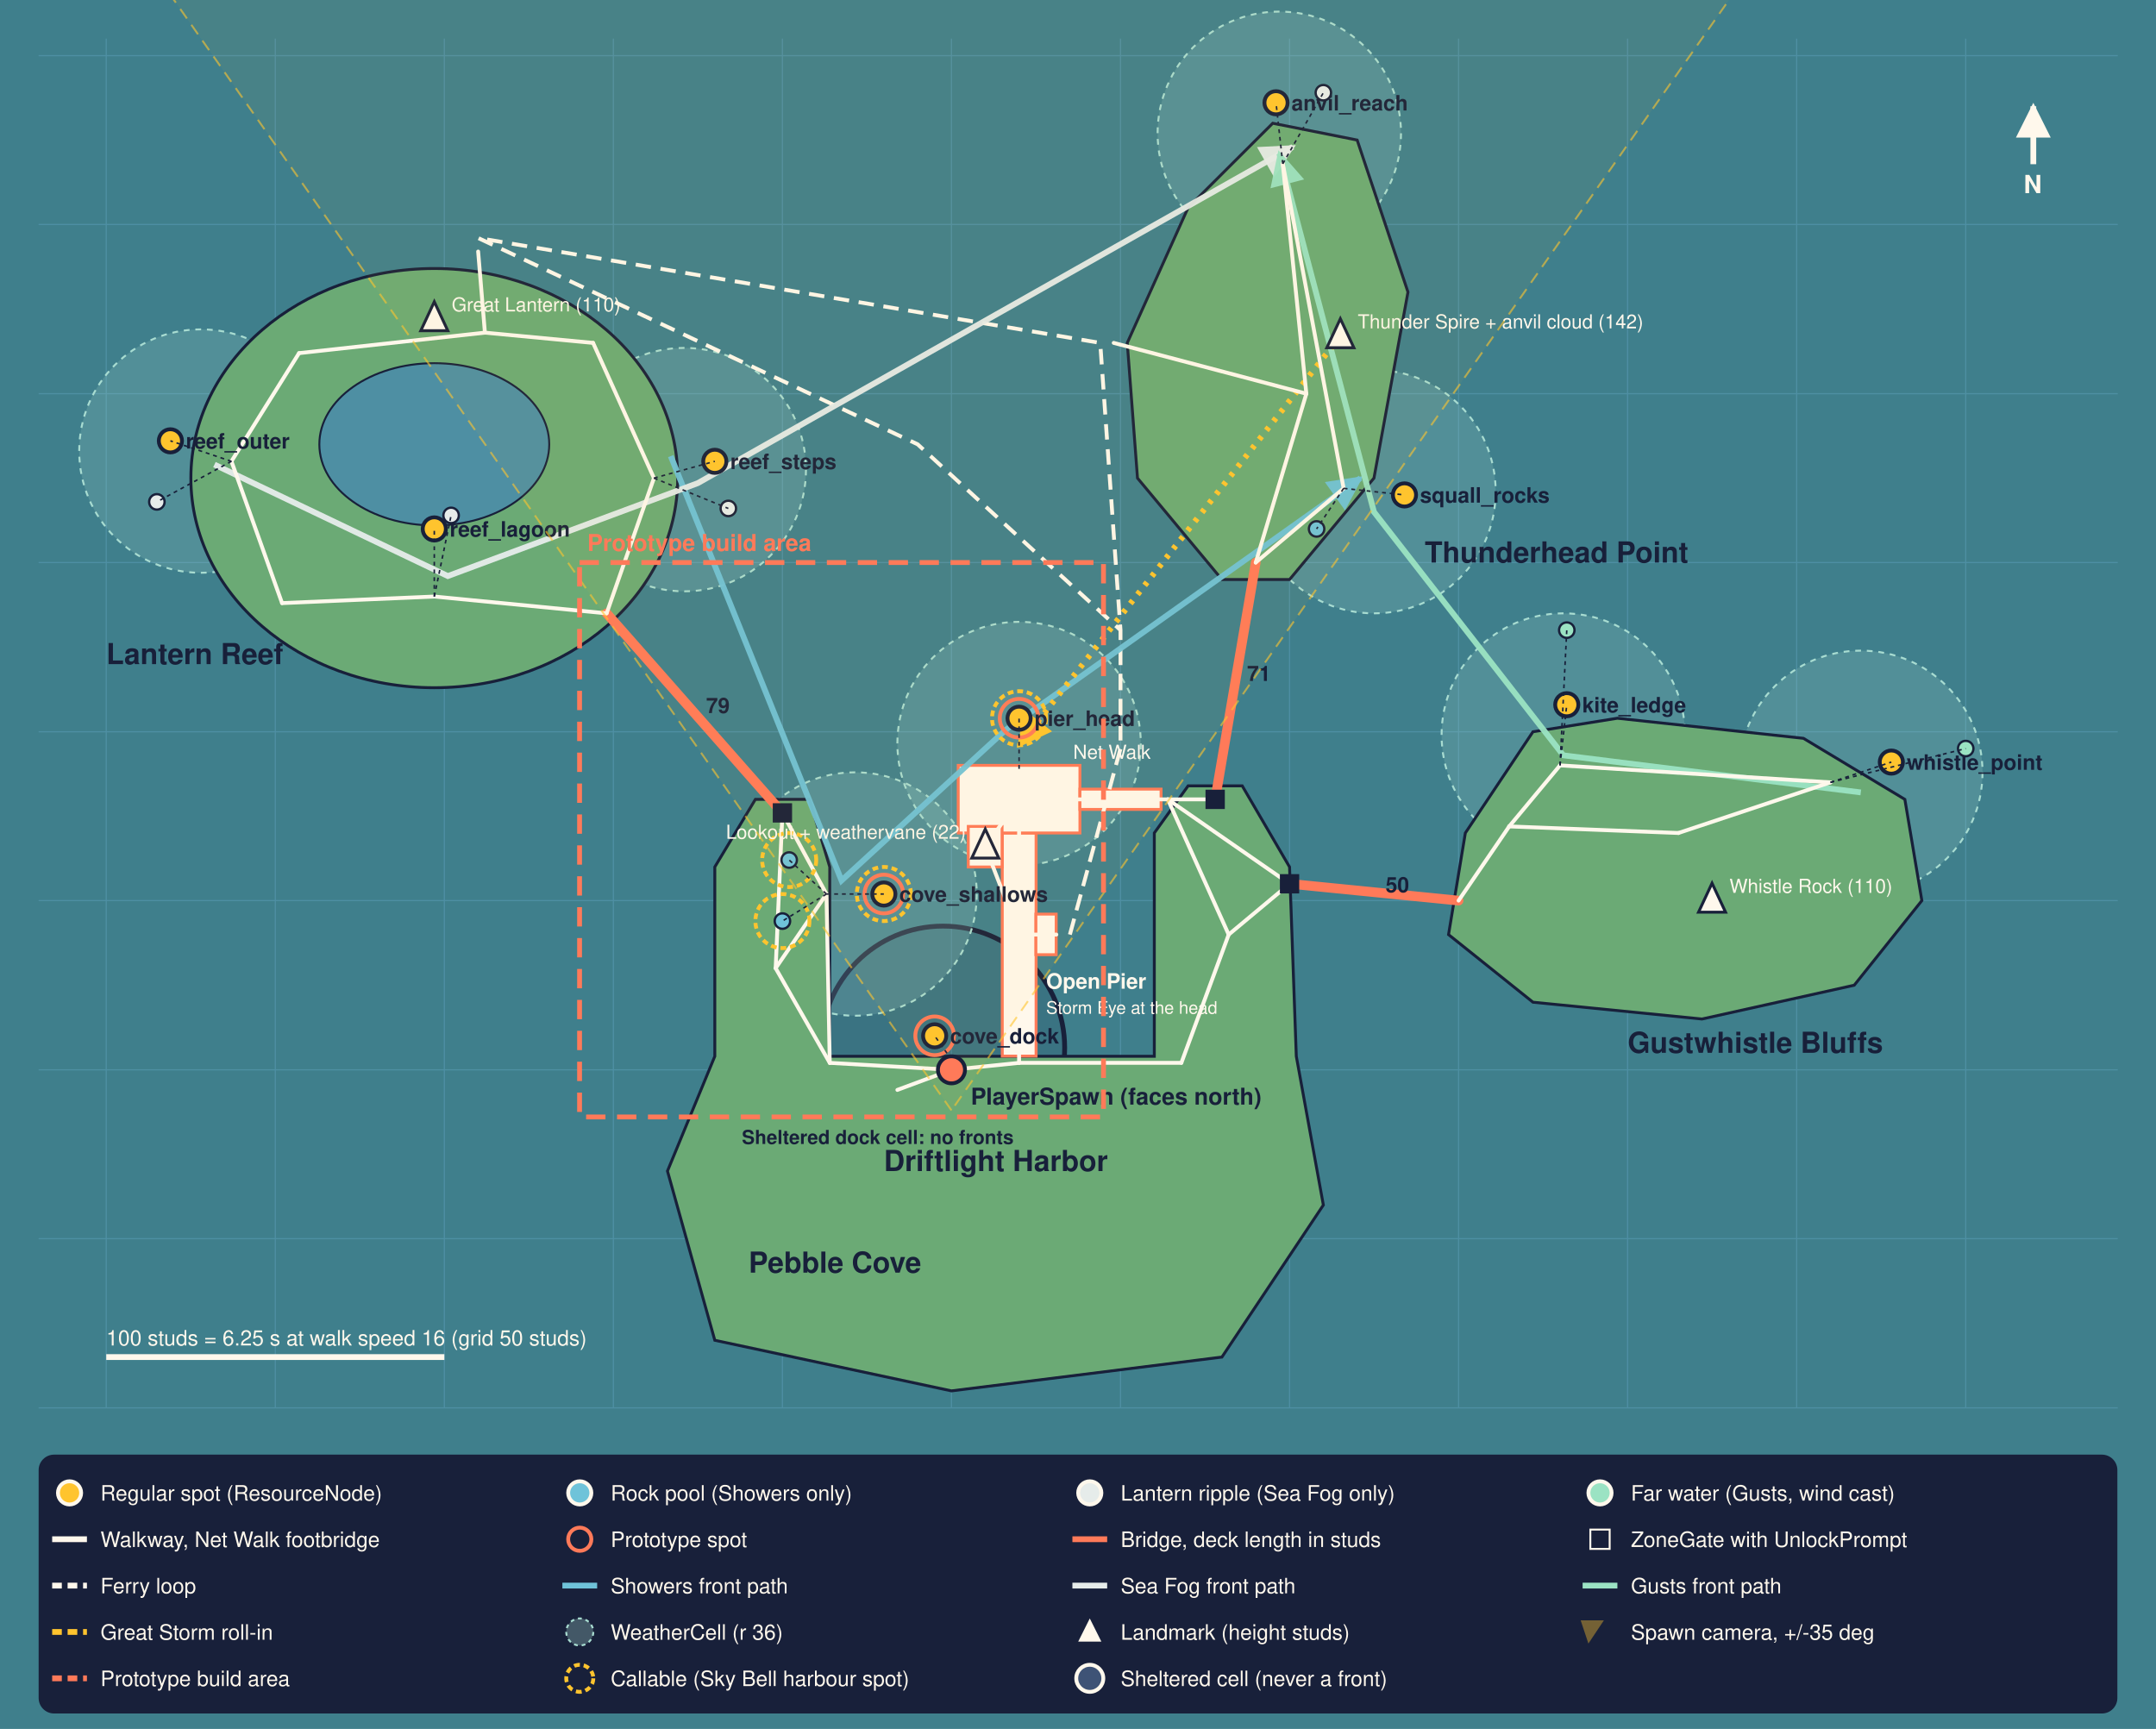
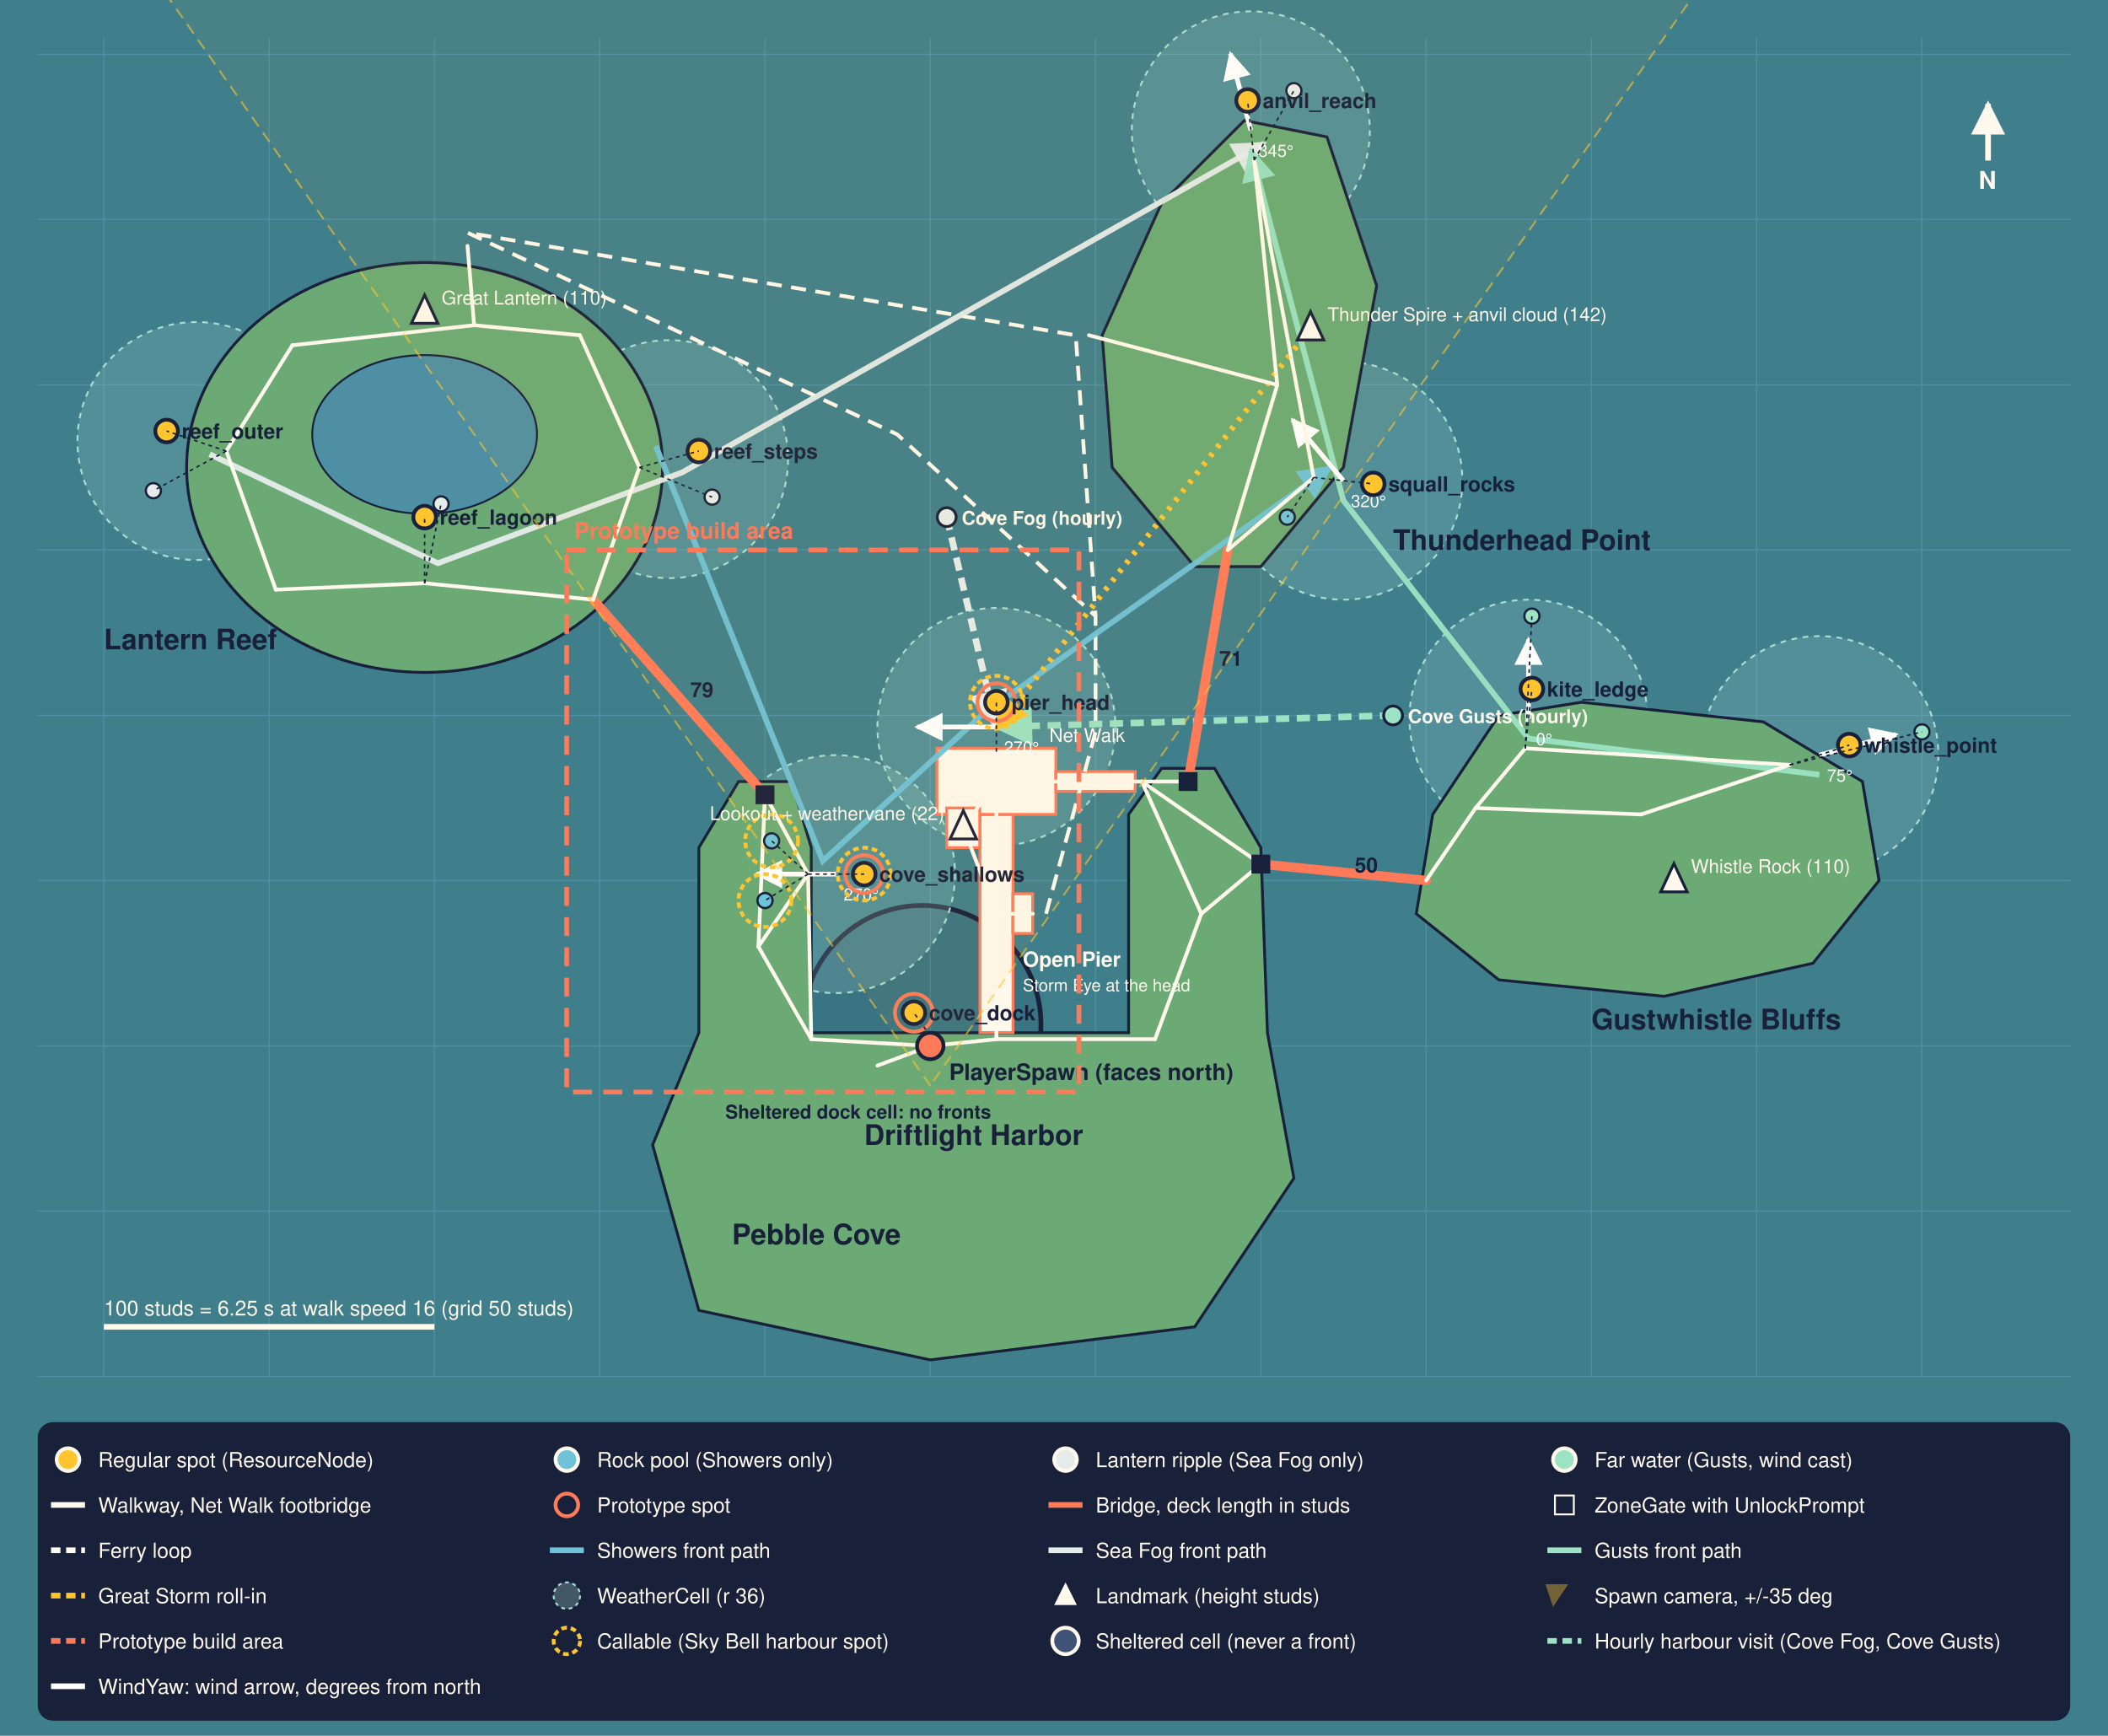
- <svg xmlns="http://www.w3.org/2000/svg" width="1116" height="895" viewBox="0 0 1116 895" font-family="Helvetica, Arial, sans-serif">
+ <svg xmlns="http://www.w3.org/2000/svg" width="1116" height="919" viewBox="0 0 1116 919" font-family="Helvetica, Arial, sans-serif">
  <defs>
    <marker id="arrow" viewBox="0 0 10 10" refX="9" refY="5" markerWidth="6" markerHeight="6" orient="auto-start-reverse">
      <path d="M0,0 L10,5 L0,10 z" fill="context-stroke" />
    </marker>
  </defs>
-   <rect x="0" y="0" width="1116" height="895" fill="#3F7F8C" />
+   <rect x="0" y="0" width="1116" height="919" fill="#3F7F8C" />
  <line x1="55.0" y1="20.0" x2="55.0" y2="728.8" stroke="#4E8FA3" stroke-width="0.6" />
  <line x1="142.5" y1="20.0" x2="142.5" y2="728.8" stroke="#4E8FA3" stroke-width="0.6" />
  <line x1="230.0" y1="20.0" x2="230.0" y2="728.8" stroke="#4E8FA3" stroke-width="0.6" />
  <line x1="317.5" y1="20.0" x2="317.5" y2="728.8" stroke="#4E8FA3" stroke-width="0.6" />
  <line x1="405.0" y1="20.0" x2="405.0" y2="728.8" stroke="#4E8FA3" stroke-width="0.6" />
  <line x1="492.5" y1="20.0" x2="492.5" y2="728.8" stroke="#4E8FA3" stroke-width="0.6" />
  <line x1="580.0" y1="20.0" x2="580.0" y2="728.8" stroke="#4E8FA3" stroke-width="0.6" />
  <line x1="667.5" y1="20.0" x2="667.5" y2="728.8" stroke="#4E8FA3" stroke-width="0.6" />
  <line x1="755.0" y1="20.0" x2="755.0" y2="728.8" stroke="#4E8FA3" stroke-width="0.6" />
  <line x1="842.5" y1="20.0" x2="842.5" y2="728.8" stroke="#4E8FA3" stroke-width="0.6" />
  <line x1="930.0" y1="20.0" x2="930.0" y2="728.8" stroke="#4E8FA3" stroke-width="0.6" />
  <line x1="1017.5" y1="20.0" x2="1017.5" y2="728.8" stroke="#4E8FA3" stroke-width="0.6" />
  <line x1="20.0" y1="28.8" x2="1096.2" y2="28.8" stroke="#4E8FA3" stroke-width="0.6" />
  <line x1="20.0" y1="116.2" x2="1096.2" y2="116.2" stroke="#4E8FA3" stroke-width="0.6" />
  <line x1="20.0" y1="203.8" x2="1096.2" y2="203.8" stroke="#4E8FA3" stroke-width="0.6" />
  <line x1="20.0" y1="291.2" x2="1096.2" y2="291.2" stroke="#4E8FA3" stroke-width="0.6" />
  <line x1="20.0" y1="378.8" x2="1096.2" y2="378.8" stroke="#4E8FA3" stroke-width="0.6" />
  <line x1="20.0" y1="466.2" x2="1096.2" y2="466.2" stroke="#4E8FA3" stroke-width="0.6" />
  <line x1="20.0" y1="553.8" x2="1096.2" y2="553.8" stroke="#4E8FA3" stroke-width="0.6" />
  <line x1="20.0" y1="641.2" x2="1096.2" y2="641.2" stroke="#4E8FA3" stroke-width="0.6" />
  <line x1="20.0" y1="728.8" x2="1096.2" y2="728.8" stroke="#4E8FA3" stroke-width="0.6" />
  <circle cx="488.1" cy="542.4" r="63.0" fill="#18203A" fill-opacity="0.12" stroke="#18203A" stroke-width="2.5" />
  <circle cx="442.6" cy="462.8" r="63.0" fill="#A8DCD1" fill-opacity="0.18" stroke="#A8DCD1" stroke-dasharray="3,3" stroke-width="1" />
  <circle cx="527.5" cy="384.9" r="63.0" fill="#A8DCD1" fill-opacity="0.18" stroke="#A8DCD1" stroke-dasharray="3,3" stroke-width="1" />
  <circle cx="354.2" cy="243.1" r="63.0" fill="#A8DCD1" fill-opacity="0.18" stroke="#A8DCD1" stroke-dasharray="3,3" stroke-width="1" />
  <circle cx="224.8" cy="291.2" r="63.0" fill="#A8DCD1" fill-opacity="0.18" stroke="#A8DCD1" stroke-dasharray="3,3" stroke-width="1" />
  <circle cx="104.0" cy="233.5" r="63.0" fill="#A8DCD1" fill-opacity="0.18" stroke="#A8DCD1" stroke-dasharray="3,3" stroke-width="1" />
  <circle cx="809.2" cy="380.5" r="63.0" fill="#A8DCD1" fill-opacity="0.18" stroke="#A8DCD1" stroke-dasharray="3,3" stroke-width="1" />
  <circle cx="963.2" cy="399.8" r="63.0" fill="#A8DCD1" fill-opacity="0.18" stroke="#A8DCD1" stroke-dasharray="3,3" stroke-width="1" />
  <circle cx="711.2" cy="254.5" r="63.0" fill="#A8DCD1" fill-opacity="0.18" stroke="#A8DCD1" stroke-dasharray="3,3" stroke-width="1" />
  <circle cx="662.2" cy="69.0" r="63.0" fill="#A8DCD1" fill-opacity="0.18" stroke="#A8DCD1" stroke-dasharray="3,3" stroke-width="1" />
  <polygon points="370.0,546.8 370.0,448.8 391.0,413.8 419.0,413.8 429.5,448.8 429.5,546.8 597.5,546.8 597.5,431.2 615.0,406.8 643.0,406.8 667.5,448.8 671.0,546.8 685.0,623.8 632.5,702.5 492.5,720.0 370.0,693.8 345.5,606.2" fill="#6BAA75" stroke="#18203A" stroke-width="1.5" />
  <polygon points="749.8,483.8 758.5,431.2 793.5,378.8 837.2,371.8 933.5,382.2 986.0,413.8 994.8,466.2 959.8,510.0 881.0,527.5 793.5,518.8" fill="#6BAA75" stroke="#18203A" stroke-width="1.5" />
  <polygon points="632.5,300.0 667.5,300.0 711.2,247.5 728.8,151.2 702.5,72.5 658.8,63.8 615.0,107.5 583.5,177.5 588.8,247.5" fill="#6BAA75" stroke="#18203A" stroke-width="1.5" />
  <ellipse cx="224.8" cy="247.5" rx="126.0" ry="108.5" fill="#6BAA75" stroke="#18203A" stroke-width="1.5" />
  <ellipse cx="224.8" cy="230.0" rx="59.5" ry="42.0" fill="#4E8FA3" stroke="#18203A" stroke-width="1" />
  <rect x="518.8" y="431.2" width="17.5" height="115.5" fill="#FFF8EC" stroke="#FF7A59" stroke-width="1.5" />
  <rect x="496.0" y="396.2" width="63.0" height="35.0" fill="#FFF8EC" stroke="#FF7A59" stroke-width="1.5" />
  <rect x="501.2" y="427.8" width="17.5" height="21.0" fill="#FFF8EC" stroke="#FF7A59" stroke-width="1.5" />
  <rect x="559.0" y="408.5" width="42.0" height="10.5" fill="#FFF8EC" stroke="#FF7A59" stroke-width="1.5" />
  <rect x="536.2" y="473.2" width="10.5" height="21.0" fill="#FFF8EC" stroke="#FF7A59" stroke-width="1.5" />
  <polyline points="553.8,483.8 580.0,387.5 580.0,326.2 569.5,177.5 247.5,123.2 475.0,230.0 580.0,326.2 580.0,387.5 553.8,483.8" fill="none" stroke="#FFF8EC" stroke-width="2" stroke-dasharray="8,5" />
  <polyline points="347.2,236.1 435.6,455.8 520.5,377.9 704.2,247.5" fill="none" stroke="#6FC3D9" stroke-width="3" stroke-opacity="0.95" marker-end="url(#arrow)" />
  <polyline points="111.0,240.5 231.8,298.2 361.2,250.1 669.2,76.0" fill="none" stroke="#E6ECEA" stroke-width="3" stroke-opacity="0.95" marker-end="url(#arrow)" />
  <polyline points="963.2,410.2 809.2,391.0 711.2,265.0 662.2,79.5" fill="none" stroke="#9BE3C3" stroke-width="3" stroke-opacity="0.95" marker-end="url(#arrow)" />
+   <polyline points="501.2,273.8 527.5,384.9" fill="none" stroke="#E6ECEA" stroke-width="3.5" stroke-dasharray="7,4" marker-end="url(#arrow)" />
+   <circle cx="501.2" cy="273.8" r="5" fill="#E6ECEA" stroke="#18203A" stroke-width="1.5" />
+   <text x="509.2" y="277.8" font-size="10" font-weight="bold" fill="#FFF8EC">Cove Fog (hourly)</text>
+   <polyline points="737.5,378.8 527.5,384.9" fill="none" stroke="#9BE3C3" stroke-width="3.5" stroke-dasharray="7,4" marker-end="url(#arrow)" />
+   <circle cx="737.5" cy="378.8" r="5" fill="#9BE3C3" stroke="#18203A" stroke-width="1.5" />
+   <text x="745.5" y="382.8" font-size="10" font-weight="bold" fill="#FFF8EC">Cove Gusts (hourly)</text>
+   <line x1="809.2" y1="380.5" x2="809.2" y2="338.5" stroke="#FFFFFF" stroke-width="2.5" marker-end="url(#arrow)" />
+   <text x="813.2" y="394.5" font-size="9" fill="#FFFFFF">0°</text>
+   <line x1="963.2" y1="399.8" x2="1003.8" y2="388.9" stroke="#FFFFFF" stroke-width="2.5" marker-end="url(#arrow)" />
+   <text x="967.2" y="413.8" font-size="9" fill="#FFFFFF">75°</text>
+   <line x1="711.2" y1="254.5" x2="684.3" y2="222.3" stroke="#FFFFFF" stroke-width="2.5" marker-end="url(#arrow)" />
+   <text x="715.2" y="268.5" font-size="9" fill="#FFFFFF">320°</text>
+   <line x1="662.2" y1="69.0" x2="651.4" y2="28.4" stroke="#FFFFFF" stroke-width="2.5" marker-end="url(#arrow)" />
+   <text x="666.2" y="83.0" font-size="9" fill="#FFFFFF">345°</text>
+   <line x1="527.5" y1="384.9" x2="485.5" y2="384.9" stroke="#FFFFFF" stroke-width="2.5" marker-end="url(#arrow)" />
+   <text x="531.5" y="398.9" font-size="9" fill="#FFFFFF">270°</text>
+   <line x1="442.6" y1="462.8" x2="400.6" y2="462.8" stroke="#FFFFFF" stroke-width="2.5" marker-end="url(#arrow)" />
+   <text x="446.6" y="476.8" font-size="9" fill="#FFFFFF">270°</text>
  <line x1="693.8" y1="174.0" x2="527.5" y2="385.8" stroke="#FFC42E" stroke-width="3" stroke-dasharray="2,4" marker-end="url(#arrow)" />
  <line x1="492.5" y1="553.8" x2="492.5" y2="548.5" stroke="#FFF8EC" stroke-width="2" stroke-linecap="round" />
  <line x1="492.5" y1="553.8" x2="464.5" y2="564.2" stroke="#FFF8EC" stroke-width="2" stroke-linecap="round" />
  <line x1="492.5" y1="553.8" x2="429.5" y2="550.2" stroke="#FFF8EC" stroke-width="2" stroke-linecap="round" />
  <line x1="492.5" y1="553.8" x2="527.5" y2="550.2" stroke="#FFF8EC" stroke-width="2" stroke-linecap="round" />
  <line x1="527.5" y1="550.2" x2="611.5" y2="550.2" stroke="#FFF8EC" stroke-width="2" stroke-linecap="round" />
  <line x1="429.5" y1="550.2" x2="401.5" y2="501.2" stroke="#FFF8EC" stroke-width="2" stroke-linecap="round" />
  <line x1="429.5" y1="550.2" x2="427.8" y2="462.8" stroke="#FFF8EC" stroke-width="2" stroke-linecap="round" />
  <line x1="401.5" y1="501.2" x2="427.8" y2="462.8" stroke="#FFF8EC" stroke-width="2" stroke-linecap="round" />
  <line x1="427.8" y1="462.8" x2="405.0" y2="420.8" stroke="#FFF8EC" stroke-width="2" stroke-linecap="round" />
  <line x1="401.5" y1="501.2" x2="405.0" y2="420.8" stroke="#FFF8EC" stroke-width="2" stroke-linecap="round" />
  <line x1="527.5" y1="550.2" x2="527.5" y2="483.8" stroke="#FFF8EC" stroke-width="2" stroke-linecap="round" />
  <line x1="527.5" y1="483.8" x2="546.8" y2="483.8" stroke="#FFF8EC" stroke-width="2" stroke-linecap="round" />
  <line x1="527.5" y1="483.8" x2="510.0" y2="438.2" stroke="#FFF8EC" stroke-width="2" stroke-linecap="round" />
  <line x1="510.0" y1="438.2" x2="527.5" y2="413.8" stroke="#FFF8EC" stroke-width="2" stroke-linecap="round" />
  <line x1="527.5" y1="483.8" x2="527.5" y2="413.8" stroke="#FFF8EC" stroke-width="2" stroke-linecap="round" />
  <line x1="527.5" y1="413.8" x2="527.5" y2="398.0" stroke="#FFF8EC" stroke-width="2" stroke-linecap="round" />
  <line x1="527.5" y1="413.8" x2="604.5" y2="413.8" stroke="#FFF8EC" stroke-width="2" stroke-linecap="round" />
  <line x1="611.5" y1="550.2" x2="636.0" y2="483.8" stroke="#FFF8EC" stroke-width="2" stroke-linecap="round" />
  <line x1="636.0" y1="483.8" x2="604.5" y2="413.8" stroke="#FFF8EC" stroke-width="2" stroke-linecap="round" />
  <line x1="636.0" y1="483.8" x2="667.5" y2="457.5" stroke="#FFF8EC" stroke-width="2" stroke-linecap="round" />
  <line x1="604.5" y1="413.8" x2="667.5" y2="457.5" stroke="#FFF8EC" stroke-width="2" stroke-linecap="round" />
  <line x1="604.5" y1="413.8" x2="629.0" y2="413.8" stroke="#FFF8EC" stroke-width="2" stroke-linecap="round" />
  <line x1="405.0" y1="420.8" x2="314.0" y2="317.5" stroke="#FF7A59" stroke-width="5" stroke-linecap="round" />
  <text x="365.5" y="369.1" font-size="11" fill="#18203A" font-weight="bold">79</text>
  <line x1="667.5" y1="457.5" x2="755.0" y2="466.2" stroke="#FF7A59" stroke-width="5" stroke-linecap="round" />
  <text x="717.2" y="461.9" font-size="11" fill="#18203A" font-weight="bold">50</text>
  <line x1="629.0" y1="413.8" x2="650.0" y2="291.2" stroke="#FF7A59" stroke-width="5" stroke-linecap="round" />
  <text x="645.5" y="352.5" font-size="11" fill="#18203A" font-weight="bold">71</text>
  <line x1="314.0" y1="317.5" x2="338.5" y2="247.5" stroke="#FFF8EC" stroke-width="2" stroke-linecap="round" />
  <line x1="338.5" y1="247.5" x2="307.0" y2="177.5" stroke="#FFF8EC" stroke-width="2" stroke-linecap="round" />
  <line x1="307.0" y1="177.5" x2="251.0" y2="172.2" stroke="#FFF8EC" stroke-width="2" stroke-linecap="round" />
  <line x1="251.0" y1="172.2" x2="247.5" y2="130.2" stroke="#FFF8EC" stroke-width="2" stroke-linecap="round" />
  <line x1="251.0" y1="172.2" x2="154.8" y2="182.8" stroke="#FFF8EC" stroke-width="2" stroke-linecap="round" />
  <line x1="154.8" y1="182.8" x2="119.8" y2="238.8" stroke="#FFF8EC" stroke-width="2" stroke-linecap="round" />
  <line x1="119.8" y1="238.8" x2="146.0" y2="312.2" stroke="#FFF8EC" stroke-width="2" stroke-linecap="round" />
  <line x1="146.0" y1="312.2" x2="224.8" y2="308.8" stroke="#FFF8EC" stroke-width="2" stroke-linecap="round" />
  <line x1="224.8" y1="308.8" x2="314.0" y2="317.5" stroke="#FFF8EC" stroke-width="2" stroke-linecap="round" />
  <line x1="755.0" y1="466.2" x2="781.2" y2="427.8" stroke="#FFF8EC" stroke-width="2" stroke-linecap="round" />
  <line x1="781.2" y1="427.8" x2="807.5" y2="396.2" stroke="#FFF8EC" stroke-width="2" stroke-linecap="round" />
  <line x1="781.2" y1="427.8" x2="868.8" y2="431.2" stroke="#FFF8EC" stroke-width="2" stroke-linecap="round" />
  <line x1="868.8" y1="431.2" x2="947.5" y2="405.0" stroke="#FFF8EC" stroke-width="2" stroke-linecap="round" />
  <line x1="807.5" y1="396.2" x2="947.5" y2="405.0" stroke="#FFF8EC" stroke-width="2" stroke-linecap="round" />
  <line x1="650.0" y1="291.2" x2="695.5" y2="252.8" stroke="#FFF8EC" stroke-width="2" stroke-linecap="round" />
  <line x1="650.0" y1="291.2" x2="676.2" y2="203.8" stroke="#FFF8EC" stroke-width="2" stroke-linecap="round" />
  <line x1="676.2" y1="203.8" x2="664.0" y2="84.8" stroke="#FFF8EC" stroke-width="2" stroke-linecap="round" />
  <line x1="695.5" y1="252.8" x2="664.0" y2="84.8" stroke="#FFF8EC" stroke-width="2" stroke-linecap="round" />
  <line x1="676.2" y1="203.8" x2="576.5" y2="177.5" stroke="#FFF8EC" stroke-width="2" stroke-linecap="round" />
  <rect x="400.0" y="415.8" width="10" height="10" fill="#18203A" />
  <rect x="662.5" y="452.5" width="10" height="10" fill="#18203A" />
  <rect x="624.0" y="408.8" width="10" height="10" fill="#18203A" />
  <circle cx="483.8" cy="536.2" r="6.0" fill="#FFC42E" stroke="#18203A" stroke-width="2" />
  <circle cx="483.8" cy="536.2" r="10.0" fill="none" stroke="#FF7A59" stroke-width="2" />
  <line x1="492.5" y1="548.5" x2="483.8" y2="536.2" stroke="#18203A" stroke-width="0.8" stroke-dasharray="2,2" />
  <text x="491.8" y="540.2" font-size="11" fill="#18203A" font-weight="bold">cove_dock</text>
  <circle cx="457.5" cy="462.8" r="6.0" fill="#FFC42E" stroke="#18203A" stroke-width="2" />
  <circle cx="457.5" cy="462.8" r="10.0" fill="none" stroke="#FF7A59" stroke-width="2" />
  <circle cx="457.5" cy="462.8" r="14.0" fill="none" stroke="#FFC42E" stroke-width="2" stroke-dasharray="3,2" />
  <line x1="427.8" y1="462.8" x2="457.5" y2="462.8" stroke="#18203A" stroke-width="0.8" stroke-dasharray="2,2" />
  <text x="465.5" y="466.8" font-size="11" fill="#18203A" font-weight="bold">cove_shallows</text>
  <circle cx="527.5" cy="371.8" r="6.0" fill="#FFC42E" stroke="#18203A" stroke-width="2" />
  <circle cx="527.5" cy="371.8" r="10.0" fill="none" stroke="#FF7A59" stroke-width="2" />
  <circle cx="527.5" cy="371.8" r="14.0" fill="none" stroke="#FFC42E" stroke-width="2" stroke-dasharray="3,2" />
  <line x1="527.5" y1="398.0" x2="527.5" y2="371.8" stroke="#18203A" stroke-width="0.8" stroke-dasharray="2,2" />
  <text x="535.5" y="375.8" font-size="11" fill="#18203A" font-weight="bold">pier_head</text>
  <circle cx="408.5" cy="445.2" r="4.0" fill="#6FC3D9" stroke="#18203A" stroke-width="1.2" />
  <circle cx="408.5" cy="445.2" r="14.0" fill="none" stroke="#FFC42E" stroke-width="2" stroke-dasharray="3,2" />
  <line x1="427.8" y1="462.8" x2="408.5" y2="445.2" stroke="#18203A" stroke-width="0.8" stroke-dasharray="2,2" />
  <circle cx="405.0" cy="476.8" r="4.0" fill="#6FC3D9" stroke="#18203A" stroke-width="1.2" />
  <circle cx="405.0" cy="476.8" r="14.0" fill="none" stroke="#FFC42E" stroke-width="2" stroke-dasharray="3,2" />
  <line x1="427.8" y1="462.8" x2="405.0" y2="476.8" stroke="#18203A" stroke-width="0.8" stroke-dasharray="2,2" />
  <circle cx="370.0" cy="238.8" r="6.0" fill="#FFC42E" stroke="#18203A" stroke-width="2" />
  <line x1="338.5" y1="247.5" x2="370.0" y2="238.8" stroke="#18203A" stroke-width="0.8" stroke-dasharray="2,2" />
  <text x="378.0" y="242.8" font-size="11" fill="#18203A" font-weight="bold">reef_steps</text>
  <circle cx="224.8" cy="273.8" r="6.0" fill="#FFC42E" stroke="#18203A" stroke-width="2" />
  <line x1="224.8" y1="308.8" x2="224.8" y2="273.8" stroke="#18203A" stroke-width="0.8" stroke-dasharray="2,2" />
  <text x="232.8" y="277.8" font-size="11" fill="#18203A" font-weight="bold">reef_lagoon</text>
  <circle cx="88.2" cy="228.2" r="6.0" fill="#FFC42E" stroke="#18203A" stroke-width="2" />
  <line x1="119.8" y1="238.8" x2="88.2" y2="228.2" stroke="#18203A" stroke-width="0.8" stroke-dasharray="2,2" />
  <text x="96.2" y="232.2" font-size="11" fill="#18203A" font-weight="bold">reef_outer</text>
  <circle cx="377.0" cy="263.2" r="4.0" fill="#E6ECEA" stroke="#18203A" stroke-width="1.2" />
  <line x1="338.5" y1="247.5" x2="377.0" y2="263.2" stroke="#18203A" stroke-width="0.8" stroke-dasharray="2,2" />
  <circle cx="233.5" cy="266.8" r="4.0" fill="#E6ECEA" stroke="#18203A" stroke-width="1.2" />
  <line x1="224.8" y1="308.8" x2="233.5" y2="266.8" stroke="#18203A" stroke-width="0.8" stroke-dasharray="2,2" />
  <circle cx="81.2" cy="259.8" r="4.0" fill="#E6ECEA" stroke="#18203A" stroke-width="1.2" />
  <line x1="119.8" y1="238.8" x2="81.2" y2="259.8" stroke="#18203A" stroke-width="0.8" stroke-dasharray="2,2" />
  <circle cx="811.0" cy="364.8" r="6.0" fill="#FFC42E" stroke="#18203A" stroke-width="2" />
  <line x1="807.5" y1="396.2" x2="811.0" y2="364.8" stroke="#18203A" stroke-width="0.8" stroke-dasharray="2,2" />
  <text x="819.0" y="368.8" font-size="11" fill="#18203A" font-weight="bold">kite_ledge</text>
  <circle cx="979.0" cy="394.5" r="6.0" fill="#FFC42E" stroke="#18203A" stroke-width="2" />
  <line x1="947.5" y1="405.0" x2="979.0" y2="394.5" stroke="#18203A" stroke-width="0.8" stroke-dasharray="2,2" />
  <text x="987.0" y="398.5" font-size="11" fill="#18203A" font-weight="bold">whistle_point</text>
  <circle cx="811.0" cy="326.2" r="4.0" fill="#9BE3C3" stroke="#18203A" stroke-width="1.2" />
  <line x1="807.5" y1="396.2" x2="811.0" y2="326.2" stroke="#18203A" stroke-width="0.8" stroke-dasharray="2,2" />
  <circle cx="1017.5" cy="387.5" r="4.0" fill="#9BE3C3" stroke="#18203A" stroke-width="1.2" />
  <line x1="947.5" y1="405.0" x2="1017.5" y2="387.5" stroke="#18203A" stroke-width="0.8" stroke-dasharray="2,2" />
  <circle cx="727.0" cy="256.2" r="6.0" fill="#FFC42E" stroke="#18203A" stroke-width="2" />
  <line x1="695.5" y1="252.8" x2="727.0" y2="256.2" stroke="#18203A" stroke-width="0.8" stroke-dasharray="2,2" />
  <text x="735.0" y="260.2" font-size="11" fill="#18203A" font-weight="bold">squall_rocks</text>
  <circle cx="660.5" cy="53.2" r="6.0" fill="#FFC42E" stroke="#18203A" stroke-width="2" />
  <line x1="664.0" y1="84.8" x2="660.5" y2="53.2" stroke="#18203A" stroke-width="0.8" stroke-dasharray="2,2" />
  <text x="668.5" y="57.2" font-size="11" fill="#18203A" font-weight="bold">anvil_reach</text>
  <circle cx="681.5" cy="273.8" r="4.0" fill="#6FC3D9" stroke="#18203A" stroke-width="1.2" />
  <line x1="695.5" y1="252.8" x2="681.5" y2="273.8" stroke="#18203A" stroke-width="0.8" stroke-dasharray="2,2" />
  <circle cx="685.0" cy="48.0" r="4.0" fill="#E6ECEA" stroke="#18203A" stroke-width="1.2" />
  <line x1="664.0" y1="84.8" x2="685.0" y2="48.0" stroke="#18203A" stroke-width="0.8" stroke-dasharray="2,2" />
  <polygon points="224.8,156.2 217.8,171.2 231.8,171.2" fill="#FFF8EC" stroke="#18203A" stroke-width="1.5" />
  <text x="233.8" y="161.2" font-size="10" fill="#FFF8EC" text-anchor="start">Great Lantern (110)</text>
  <polygon points="886.2,457.2 879.2,472.2 893.2,472.2" fill="#FFF8EC" stroke="#18203A" stroke-width="1.5" />
  <text x="895.2" y="462.2" font-size="10" fill="#FFF8EC" text-anchor="start">Whistle Rock (110)</text>
  <polygon points="693.8,165.0 686.8,180.0 700.8,180.0" fill="#FFF8EC" stroke="#18203A" stroke-width="1.5" />
  <text x="702.8" y="170.0" font-size="10" fill="#FFF8EC" text-anchor="start">Thunder Spire + anvil cloud (142)</text>
  <polygon points="510.0,429.2 503.0,444.2 517.0,444.2" fill="#FFF8EC" stroke="#18203A" stroke-width="1.5" />
  <text x="500.0" y="434.2" font-size="10" fill="#FFF8EC" text-anchor="end">Lookout + weathervane (22)</text>
  <polygon points="492.5,574.8 88.1,-2.8 896.9,-2.8" fill="#FFC42E" fill-opacity="0.05" stroke="#FFC42E" stroke-opacity="0.6" stroke-dasharray="6,4" />
  <circle cx="492.5" cy="553.8" r="7" fill="#FF7A59" stroke="#18203A" stroke-width="2" />
  <text x="502.5" y="571.8" font-size="12" fill="#18203A" font-weight="bold">PlayerSpawn (faces north)</text>
  <text x="387.5" y="658.8" font-size="15" font-weight="bold" fill="#18203A">Pebble Cove</text>
  <text x="457.5" y="606.2" font-size="15" font-weight="bold" fill="#18203A">Driftlight Harbor</text>
  <text x="55.0" y="343.8" font-size="15" font-weight="bold" fill="#18203A">Lantern Reef</text>
  <text x="842.5" y="545.0" font-size="15" font-weight="bold" fill="#18203A">Gustwhistle Bluffs</text>
  <text x="737.5" y="291.2" font-size="15" font-weight="bold" fill="#18203A">Thunderhead Point</text>
  <text x="541.5" y="511.8" font-size="11" fill="#FFF8EC" font-weight="bold">Open Pier</text>
  <text x="541.5" y="524.8" font-size="9" fill="#FFF8EC">Storm Eye at the head</text>
  <text x="384.0" y="592.2" font-size="10" fill="#18203A" font-weight="bold">Sheltered dock cell: no fronts</text>
  <text x="555.5" y="392.8" font-size="10" fill="#FFF8EC">Net Walk</text>
  <rect x="300.0" y="291.2" width="271.2" height="287.0" fill="none" stroke="#FF7A59" stroke-width="2.5" stroke-dasharray="10,6" />
  <text x="304.0" y="285.2" font-size="12" fill="#FF7A59" font-weight="bold">Prototype build area</text>
  <line x1="1052.5" y1="85.0" x2="1052.5" y2="55.0" stroke="#FFF8EC" stroke-width="3" marker-end="url(#arrow)" />
  <text x="1047.5" y="100.0" font-size="13" fill="#FFF8EC" font-weight="bold">N</text>
  <line x1="55.0" y1="702.5" x2="230.0" y2="702.5" stroke="#FFF8EC" stroke-width="3" />
  <text x="55.0" y="696.5" font-size="11" fill="#FFF8EC">100 studs = 6.25 s at walk speed 16 (grid 50 studs)</text>
-   <rect x="20" y="753" width="1076" height="134" fill="#18203A" rx="8" />
+   <rect x="20" y="753" width="1076" height="158" fill="#18203A" rx="8" />
  <circle cx="36.0" cy="772.8" r="6" fill="#FFC42E" stroke="#FFF8EC" stroke-width="2" />
  <text x="52.0" y="776.8" font-size="11" fill="#FFF8EC">Regular spot (ResourceNode)</text>
  <circle cx="300.1" cy="772.8" r="6" fill="#6FC3D9" stroke="#FFF8EC" stroke-width="2" />
  <text x="316.1" y="776.8" font-size="11" fill="#FFF8EC">Rock pool (Showers only)</text>
  <circle cx="564.1" cy="772.8" r="6" fill="#E6ECEA" stroke="#FFF8EC" stroke-width="2" />
  <text x="580.1" y="776.8" font-size="11" fill="#FFF8EC">Lantern ripple (Sea Fog only)</text>
  <circle cx="828.2" cy="772.8" r="6" fill="#9BE3C3" stroke="#FFF8EC" stroke-width="2" />
  <text x="844.2" y="776.8" font-size="11" fill="#FFF8EC">Far water (Gusts, wind cast)</text>
  <line x1="27.0" y1="796.8" x2="45.0" y2="796.8" stroke="#FFF8EC" stroke-width="3" />
  <text x="52.0" y="800.8" font-size="11" fill="#FFF8EC">Walkway, Net Walk footbridge</text>
  <circle cx="300.1" cy="796.8" r="6" fill="none" stroke="#FF7A59" stroke-width="2" />
  <text x="316.1" y="800.8" font-size="11" fill="#FFF8EC">Prototype spot</text>
  <line x1="555.1" y1="796.8" x2="573.1" y2="796.8" stroke="#FF7A59" stroke-width="3" />
  <text x="580.1" y="800.8" font-size="11" fill="#FFF8EC">Bridge, deck length in studs</text>
  <rect x="823.2" y="791.8" width="10" height="10" fill="#18203A" stroke="#FFF8EC" />
  <text x="844.2" y="800.8" font-size="11" fill="#FFF8EC">ZoneGate with UnlockPrompt</text>
  <line x1="27.0" y1="820.8" x2="45.0" y2="820.8" stroke="#FFF8EC" stroke-width="3" stroke-dasharray="5,3" />
  <text x="52.0" y="824.8" font-size="11" fill="#FFF8EC">Ferry loop</text>
  <line x1="291.1" y1="820.8" x2="309.1" y2="820.8" stroke="#6FC3D9" stroke-width="3" />
  <text x="316.1" y="824.8" font-size="11" fill="#FFF8EC">Showers front path</text>
  <line x1="555.1" y1="820.8" x2="573.1" y2="820.8" stroke="#E6ECEA" stroke-width="3" />
  <text x="580.1" y="824.8" font-size="11" fill="#FFF8EC">Sea Fog front path</text>
  <line x1="819.2" y1="820.8" x2="837.2" y2="820.8" stroke="#9BE3C3" stroke-width="3" />
  <text x="844.2" y="824.8" font-size="11" fill="#FFF8EC">Gusts front path</text>
  <line x1="27.0" y1="844.8" x2="45.0" y2="844.8" stroke="#FFC42E" stroke-width="3" stroke-dasharray="5,3" />
  <text x="52.0" y="848.8" font-size="11" fill="#FFF8EC">Great Storm roll-in</text>
  <circle cx="300.1" cy="844.8" r="7" fill="#A8DCD1" fill-opacity="0.3" stroke="#A8DCD1" stroke-dasharray="2,2" />
  <text x="316.1" y="848.8" font-size="11" fill="#FFF8EC">WeatherCell (r 36)</text>
  <polygon points="564.1,837.8 558.1,849.8 570.1,849.8" fill="#FFF8EC" />
  <text x="580.1" y="848.8" font-size="11" fill="#FFF8EC">Landmark (height studs)</text>
  <polygon points="822.2,850.8 818.2,838.8 830.2,838.8" fill="#FFC42E" fill-opacity="0.4" />
  <text x="844.2" y="848.8" font-size="11" fill="#FFF8EC">Spawn camera, +/-35 deg</text>
  <line x1="27.0" y1="868.8" x2="45.0" y2="868.8" stroke="#FF7A59" stroke-width="3" stroke-dasharray="5,3" />
  <text x="52.0" y="872.8" font-size="11" fill="#FFF8EC">Prototype build area</text>
  <circle cx="300.1" cy="868.8" r="7" fill="none" stroke="#FFC42E" stroke-width="2" stroke-dasharray="3,2" />
  <text x="316.1" y="872.8" font-size="11" fill="#FFF8EC">Callable (Sky Bell harbour spot)</text>
  <circle cx="564.1" cy="868.8" r="7" fill="#3E5376" stroke="#FFF8EC" stroke-width="2" />
  <text x="580.1" y="872.8" font-size="11" fill="#FFF8EC">Sheltered cell (never a front)</text>
+   <line x1="819.2" y1="868.8" x2="837.2" y2="868.8" stroke="#9BE3C3" stroke-width="3" stroke-dasharray="5,3" />
+   <text x="844.2" y="872.8" font-size="11" fill="#FFF8EC">Hourly harbour visit (Cove Fog, Cove Gusts)</text>
+   <line x1="27.0" y1="892.8" x2="45.0" y2="892.8" stroke="#FFFFFF" stroke-width="3" />
+   <text x="52.0" y="896.8" font-size="11" fill="#FFF8EC">WindYaw: wind arrow, degrees from north</text>
</svg>
